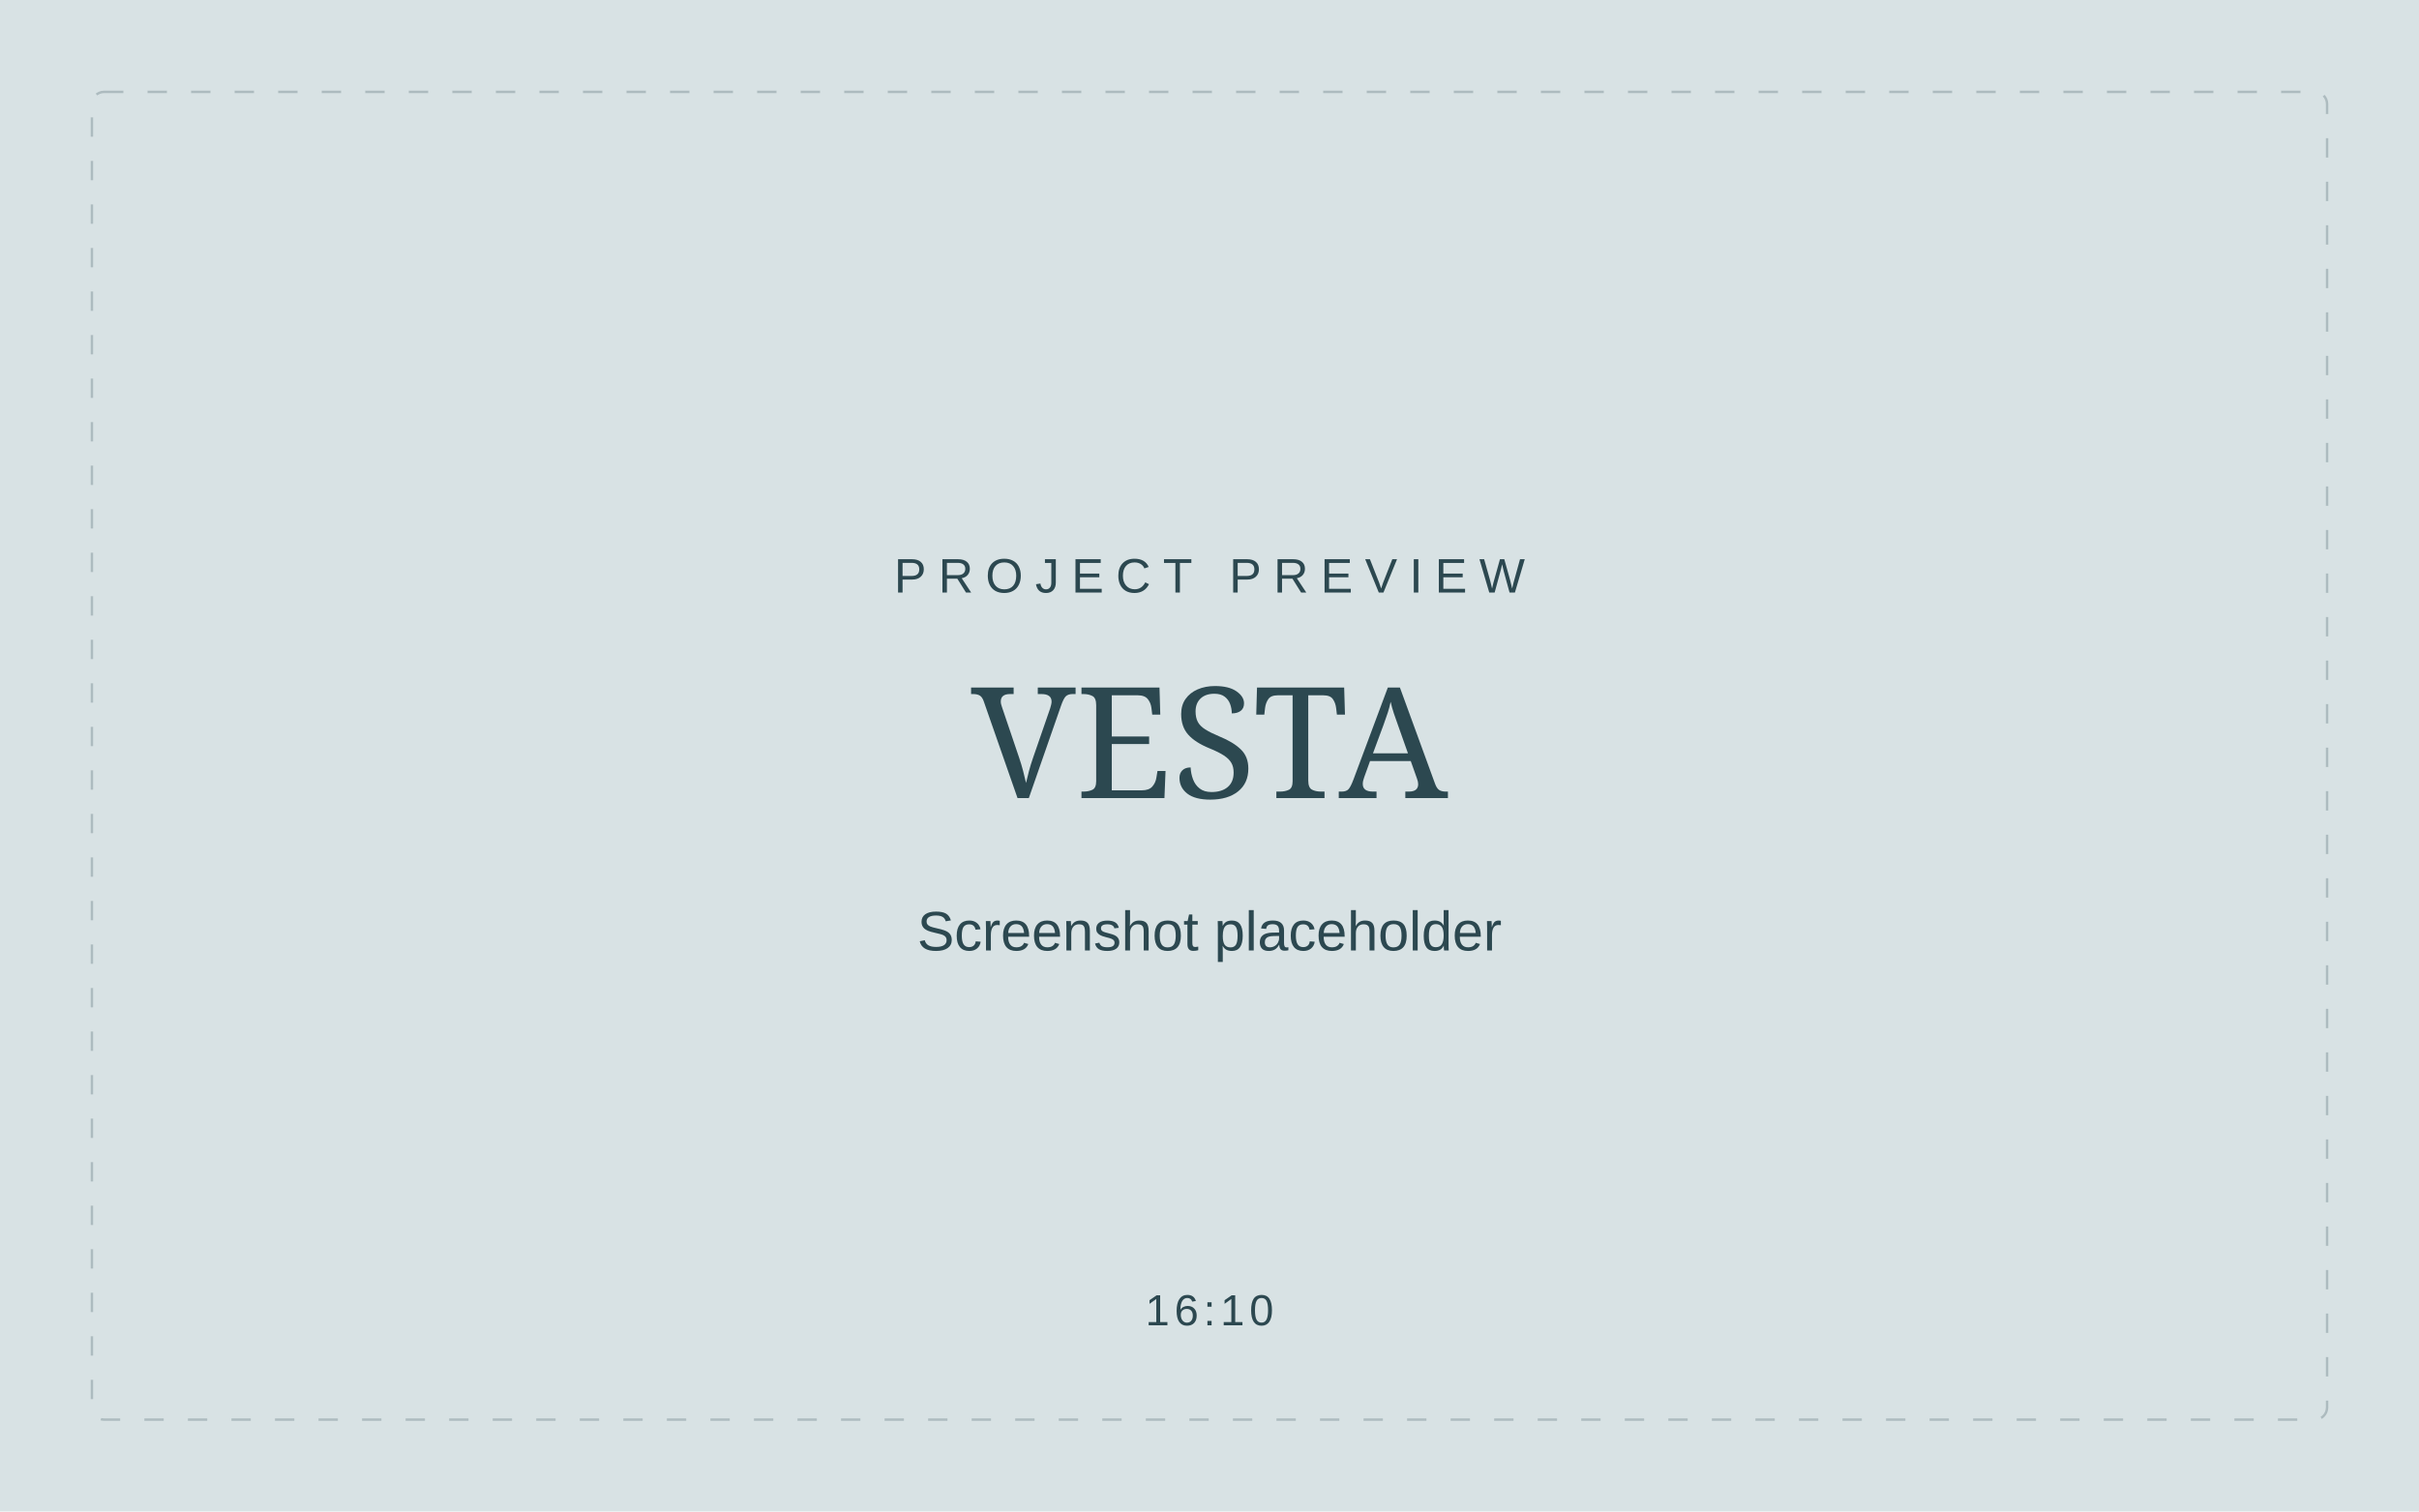
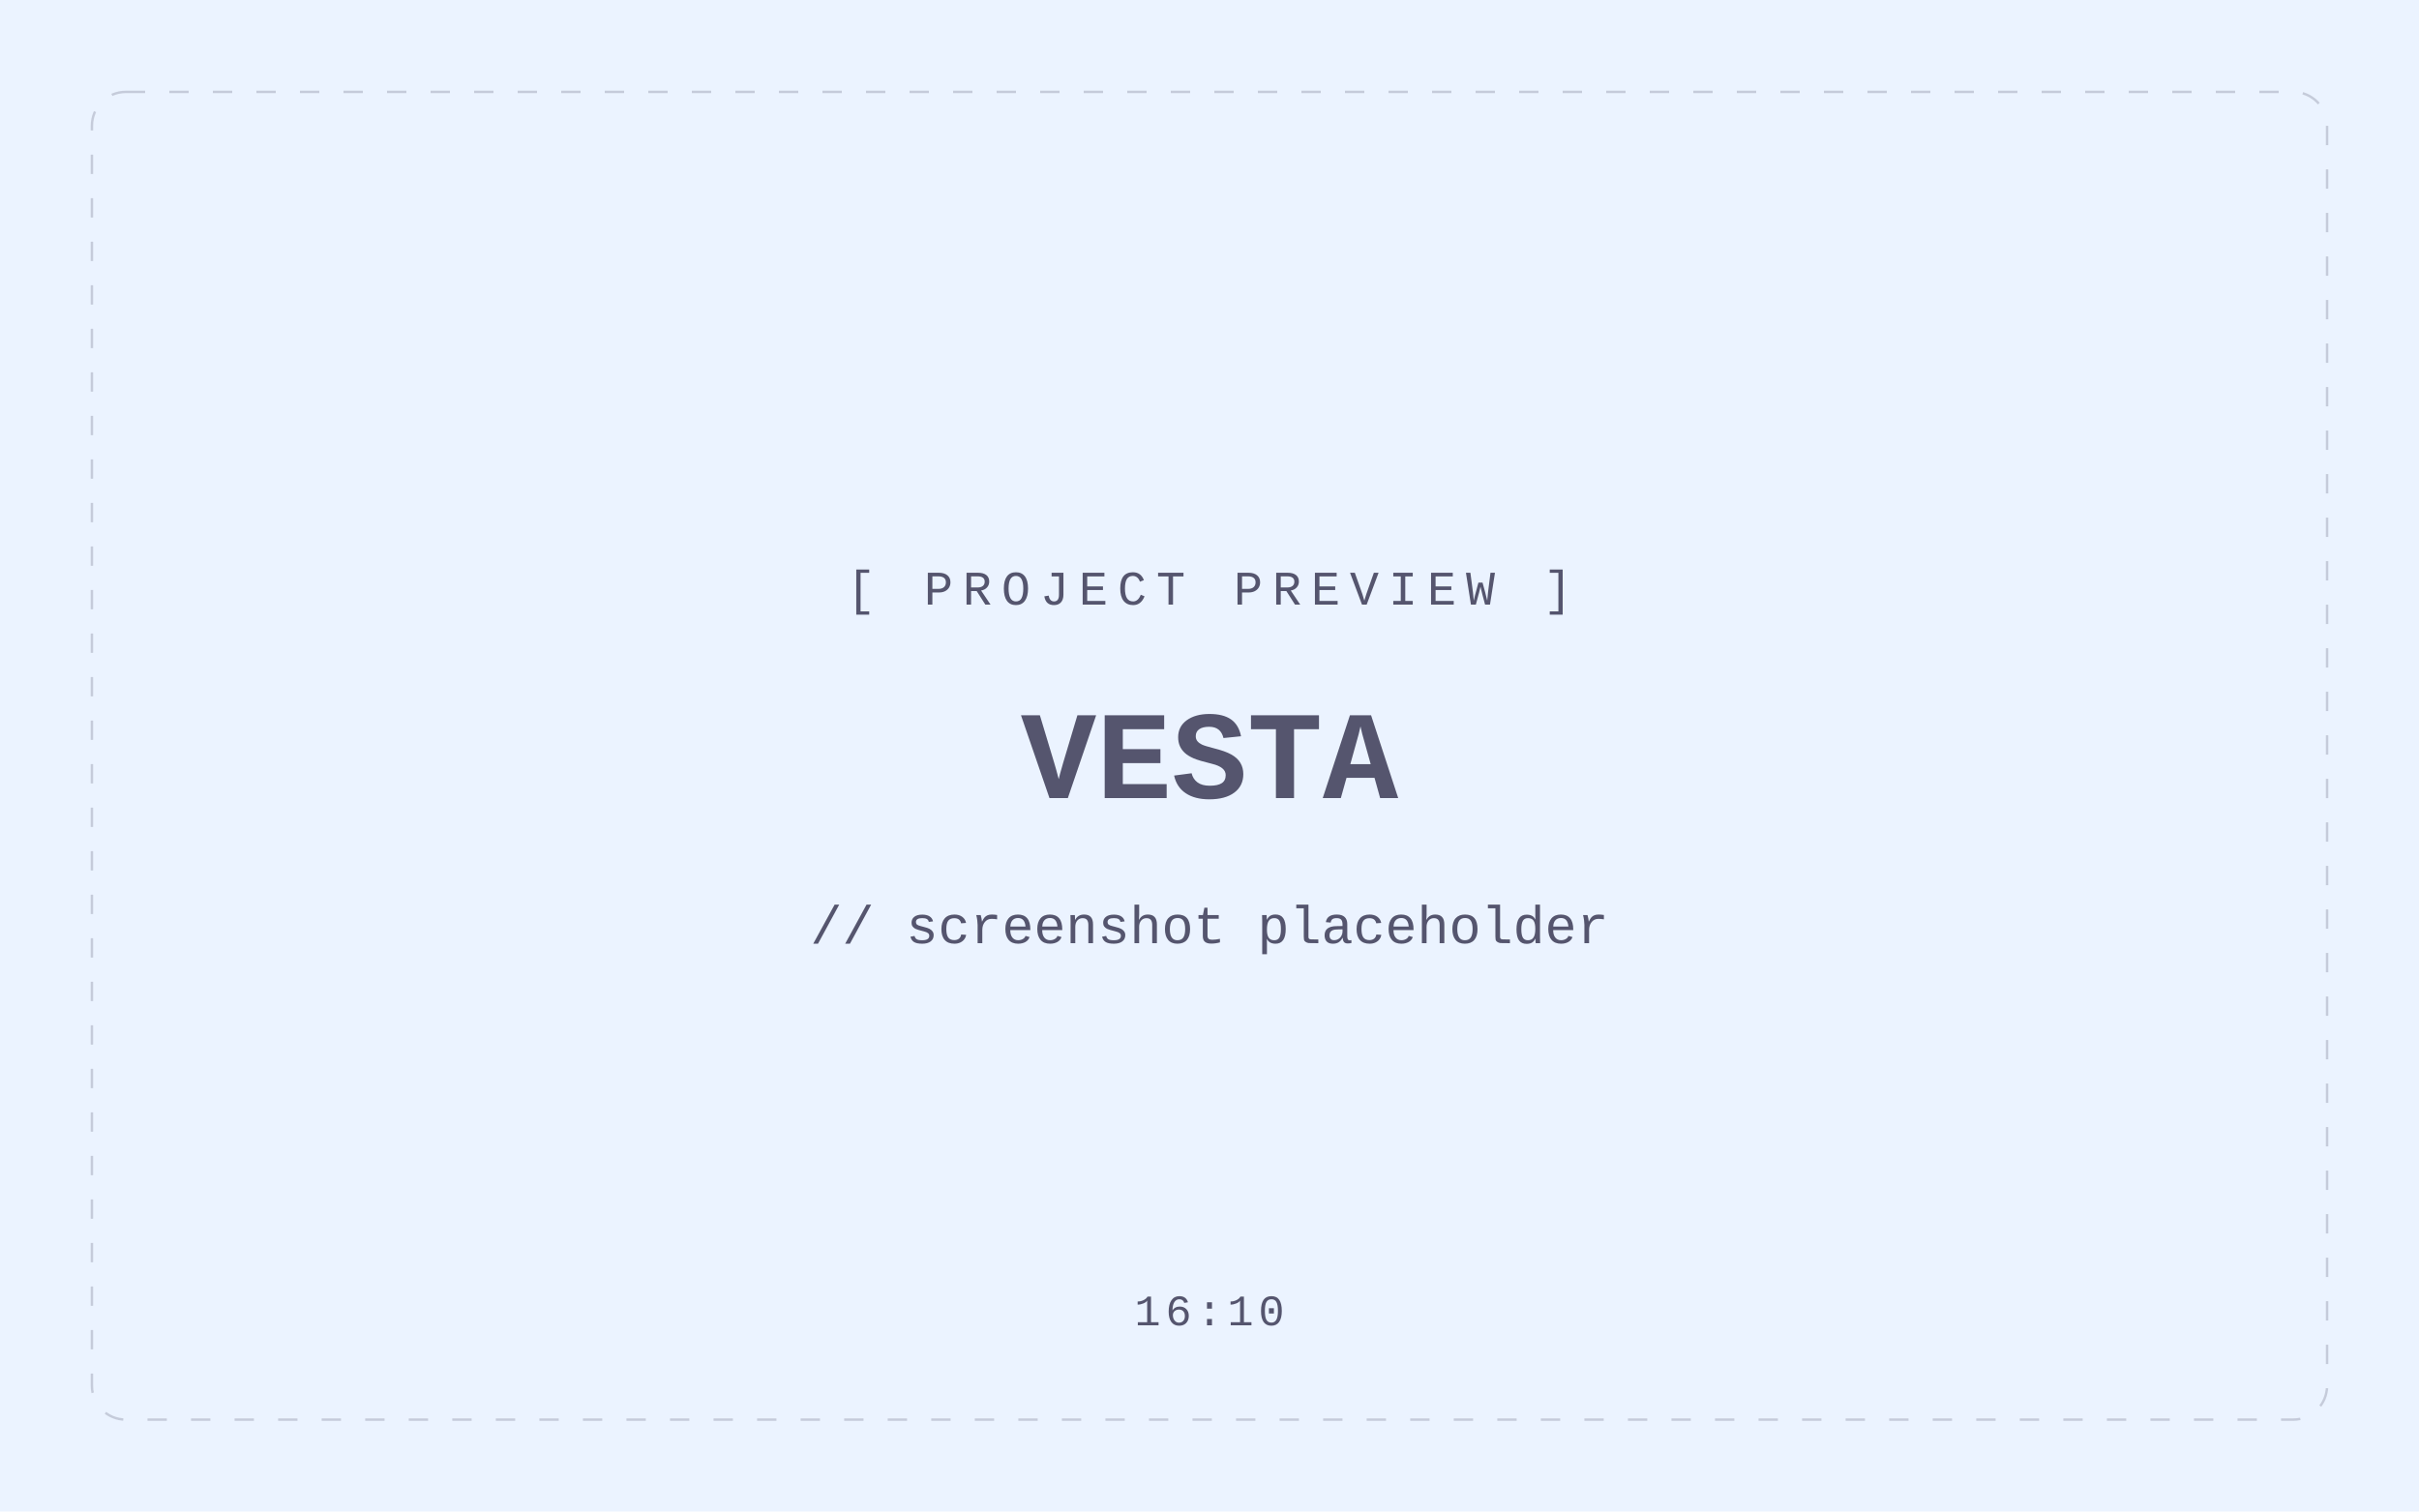
<svg xmlns="http://www.w3.org/2000/svg" width="1000" height="625" viewBox="0 0 1000 625">
-   <rect width="1000" height="625" fill="#d8e2e4" />
-   <rect x="38" y="38" width="924" height="549" rx="5" fill="none" stroke="#2c4850" stroke-opacity=".25" stroke-dasharray="8 10" />
-   <g fill="#2c4850" text-anchor="middle">
-     <text x="500" y="245" font-family="Arial, sans-serif" font-size="20" letter-spacing="5">PROJECT PREVIEW</text>
-     <text x="500" y="330" font-family="Georgia, serif" font-size="64">VESTA</text>
-     <text x="500" y="393" font-family="Arial, sans-serif" font-size="23">Screenshot placeholder</text>
-     <text x="500" y="548" font-family="Arial, sans-serif" font-size="18" letter-spacing="2">16:10</text>
+   <rect width="1000" height="625" fill="#ebf3ff" />
+   <rect x="38" y="38" width="924" height="549" rx="14" fill="none" stroke="#55556e" stroke-opacity=".25" stroke-dasharray="8 10" />
+   <g fill="#55556e" text-anchor="middle" font-family="Consolas, 'Courier New', monospace">
+     <text x="500" y="250" font-size="20" letter-spacing="4">[ PROJECT PREVIEW ]</text>
+     <text x="500" y="330" font-size="52" font-weight="bold">VESTA</text>
+     <text x="500" y="390" font-size="22">// screenshot placeholder</text>
+     <text x="500" y="548" font-size="18" letter-spacing="2">16:10</text>
  </g>
</svg>
